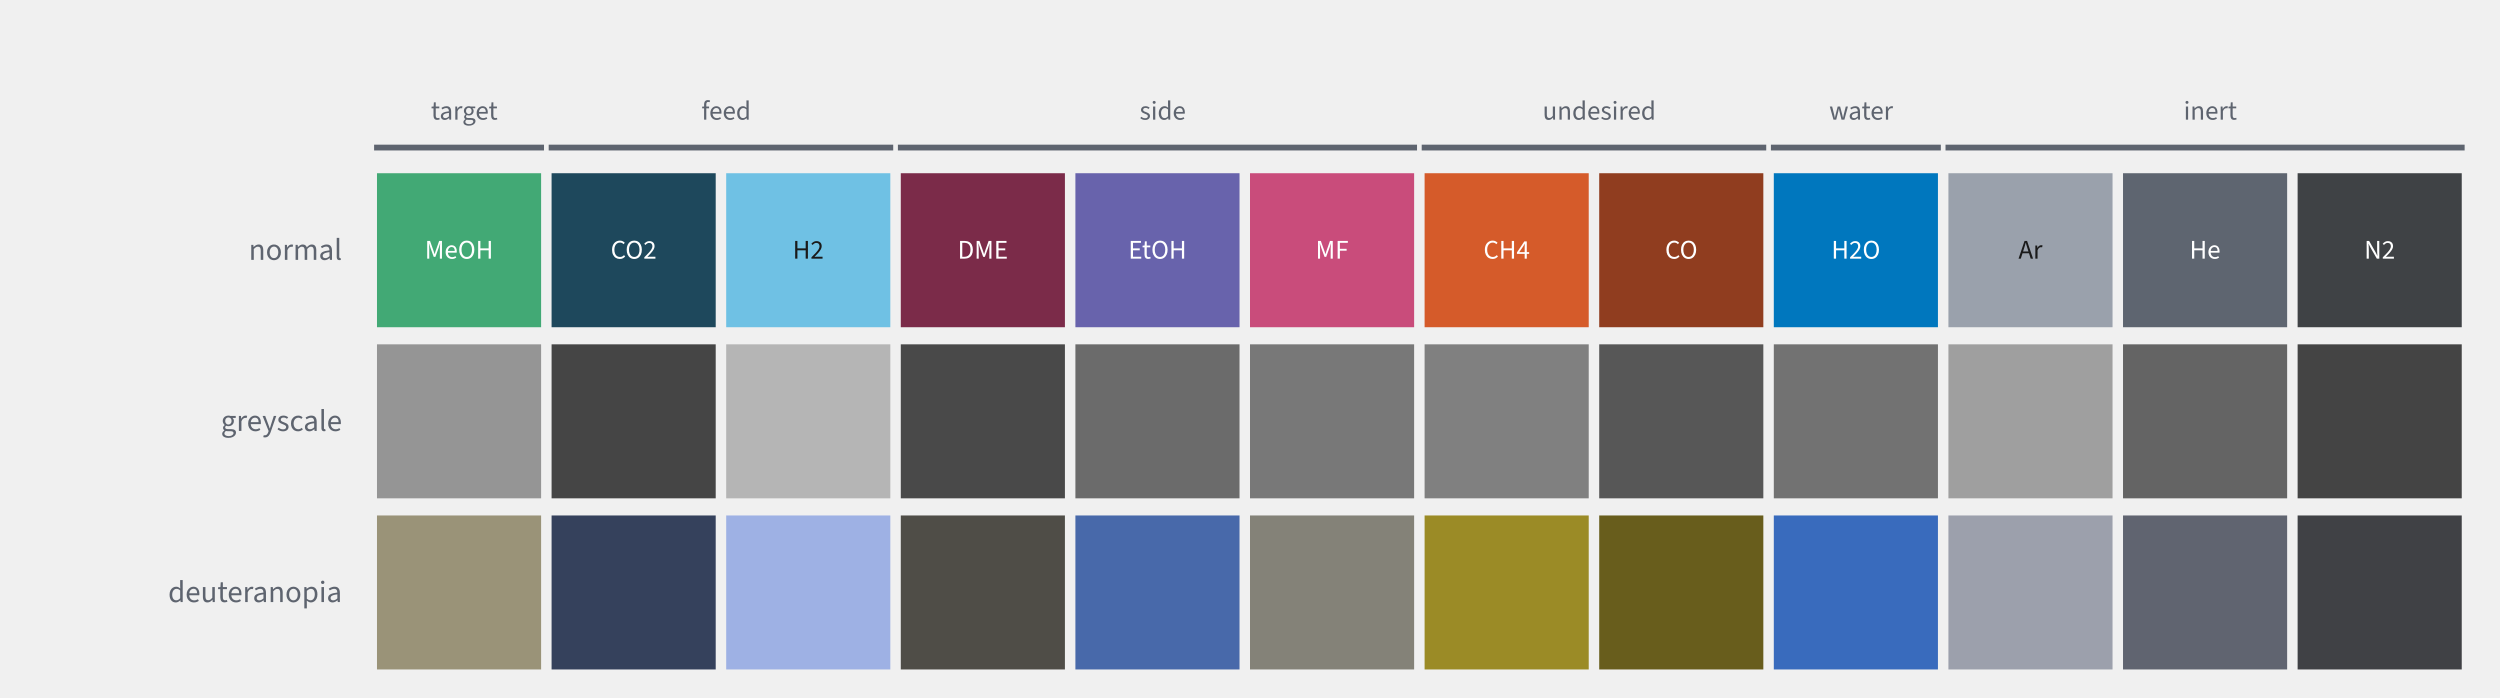
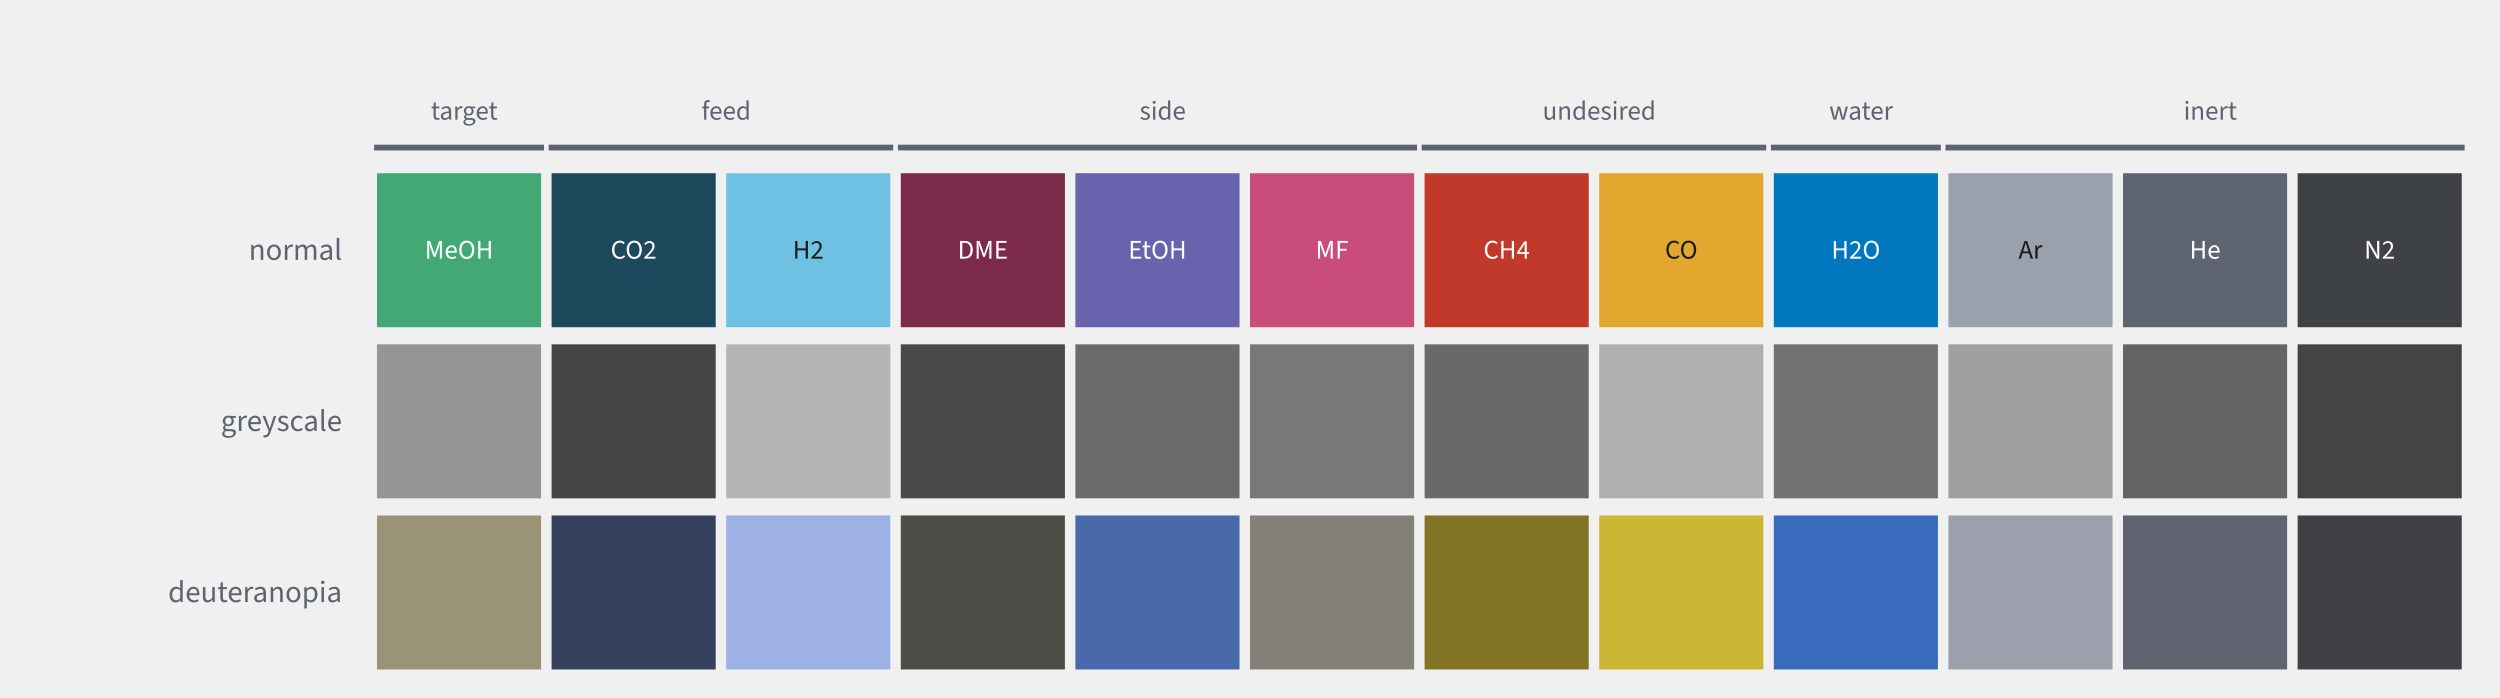
<svg xmlns="http://www.w3.org/2000/svg" xmlns:xlink="http://www.w3.org/1999/xlink" width="648pt" height="180.72pt" viewBox="0 0 648 180.72" version="1.1">
  <defs>
    <style type="text/css">*{stroke-linejoin: round; stroke-linecap: butt}</style>
  </defs>
  <g id="figure_1">
    <g id="patch_1">
      <path d="M 0 180.72  L 648 180.72  L 648 0  L 0 0  L 0 180.72  z " style="fill: none" />
    </g>
    <g id="axes_1">
      <g id="patch_2">
-         <path d="M 97.714 84.816  L 140.256 84.816  L 140.256 44.899  L 97.714 44.899  z " clip-path="url(#pf722763785)" style="fill: #42a975" />
+         <path d="M 97.714 84.816  L 140.256 84.816  L 140.256 44.899  L 97.714 44.899  z " clip-path="url(#pae61eca750)" style="fill: #42a975" />
      </g>
      <g id="patch_3">
-         <path d="M 142.971 84.816  L 185.513 84.816  L 185.513 44.899  L 142.971 44.899  z " clip-path="url(#pf722763785)" style="fill: #1e485c" />
+         <path d="M 142.971 84.816  L 185.513 84.816  L 185.513 44.899  L 142.971 44.899  z " clip-path="url(#pae61eca750)" style="fill: #1e485c" />
      </g>
      <g id="patch_4">
-         <path d="M 188.229 84.816  L 230.77 84.816  L 230.77 44.899  L 188.229 44.899  z " clip-path="url(#pf722763785)" style="fill: #6fc1e4" />
+         <path d="M 188.229 84.816  L 230.77 84.816  L 230.77 44.899  L 188.229 44.899  z " clip-path="url(#pae61eca750)" style="fill: #6fc1e4" />
      </g>
      <g id="patch_5">
-         <path d="M 233.486 84.816  L 276.027 84.816  L 276.027 44.899  L 233.486 44.899  z " clip-path="url(#pf722763785)" style="fill: #7b2b49" />
+         <path d="M 233.486 84.816  L 276.027 84.816  L 276.027 44.899  L 233.486 44.899  z " clip-path="url(#pae61eca750)" style="fill: #7b2b49" />
      </g>
      <g id="patch_6">
-         <path d="M 278.743 84.816  L 321.285 84.816  L 321.285 44.899  L 278.743 44.899  z " clip-path="url(#pf722763785)" style="fill: #6863ac" />
+         <path d="M 278.743 84.816  L 321.285 84.816  L 321.285 44.899  L 278.743 44.899  z " clip-path="url(#pae61eca750)" style="fill: #6863ac" />
      </g>
      <g id="patch_7">
-         <path d="M 324 84.816  L 366.542 84.816  L 366.542 44.899  L 324 44.899  z " clip-path="url(#pf722763785)" style="fill: #c94c7b" />
+         <path d="M 324 84.816  L 366.542 84.816  L 366.542 44.899  L 324 44.899  z " clip-path="url(#pae61eca750)" style="fill: #c94c7b" />
      </g>
      <g id="patch_8">
-         <path d="M 369.257 84.816  L 411.799 84.816  L 411.799 44.899  L 369.257 44.899  z " clip-path="url(#pf722763785)" style="fill: #d55b2a" />
+         <path d="M 369.257 84.816  L 411.799 84.816  L 411.799 44.899  L 369.257 44.899  z " clip-path="url(#pae61eca750)" style="fill: #c0392b" />
      </g>
      <g id="patch_9">
-         <path d="M 414.514 84.816  L 457.056 84.816  L 457.056 44.899  L 414.514 44.899  z " clip-path="url(#pf722763785)" style="fill: #903d1f" />
+         <path d="M 414.514 84.816  L 457.056 84.816  L 457.056 44.899  L 414.514 44.899  z " clip-path="url(#pae61eca750)" style="fill: #e1a72e" />
      </g>
      <g id="patch_10">
-         <path d="M 459.771 84.816  L 502.313 84.816  L 502.313 44.899  L 459.771 44.899  z " clip-path="url(#pf722763785)" style="fill: #0077be" />
+         <path d="M 459.771 84.816  L 502.313 84.816  L 502.313 44.899  L 459.771 44.899  z " clip-path="url(#pae61eca750)" style="fill: #0077be" />
      </g>
      <g id="patch_11">
-         <path d="M 505.029 84.816  L 547.57 84.816  L 547.57 44.899  L 505.029 44.899  z " clip-path="url(#pf722763785)" style="fill: #9aa1ac" />
+         <path d="M 505.029 84.816  L 547.57 84.816  L 547.57 44.899  L 505.029 44.899  z " clip-path="url(#pae61eca750)" style="fill: #9aa1ac" />
      </g>
      <g id="patch_12">
-         <path d="M 550.286 84.816  L 592.827 84.816  L 592.827 44.899  L 550.286 44.899  z " clip-path="url(#pf722763785)" style="fill: #5e6570" />
+         <path d="M 550.286 84.816  L 592.827 84.816  L 592.827 44.899  L 550.286 44.899  z " clip-path="url(#pae61eca750)" style="fill: #5e6570" />
      </g>
      <g id="patch_13">
-         <path d="M 595.543 84.816  L 638.085 84.816  L 638.085 44.899  L 595.543 44.899  z " clip-path="url(#pf722763785)" style="fill: #3f4245" />
+         <path d="M 595.543 84.816  L 638.085 84.816  L 638.085 44.899  L 595.543 44.899  z " clip-path="url(#pae61eca750)" style="fill: #3f4245" />
      </g>
      <g id="patch_14">
-         <path d="M 97.714 129.168  L 140.256 129.168  L 140.256 89.251  L 97.714 89.251  z " clip-path="url(#pf722763785)" style="fill: #959595" />
+         <path d="M 97.714 129.168  L 140.256 129.168  L 140.256 89.251  L 97.714 89.251  z " clip-path="url(#pae61eca750)" style="fill: #959595" />
      </g>
      <g id="patch_15">
-         <path d="M 142.971 129.168  L 185.513 129.168  L 185.513 89.251  L 142.971 89.251  z " clip-path="url(#pf722763785)" style="fill: #454545" />
+         <path d="M 142.971 129.168  L 185.513 129.168  L 185.513 89.251  L 142.971 89.251  z " clip-path="url(#pae61eca750)" style="fill: #454545" />
      </g>
      <g id="patch_16">
-         <path d="M 188.229 129.168  L 230.77 129.168  L 230.77 89.251  L 188.229 89.251  z " clip-path="url(#pf722763785)" style="fill: #b5b5b5" />
+         <path d="M 188.229 129.168  L 230.77 129.168  L 230.77 89.251  L 188.229 89.251  z " clip-path="url(#pae61eca750)" style="fill: #b5b5b5" />
      </g>
      <g id="patch_17">
-         <path d="M 233.486 129.168  L 276.027 129.168  L 276.027 89.251  L 233.486 89.251  z " clip-path="url(#pf722763785)" style="fill: #494949" />
+         <path d="M 233.486 129.168  L 276.027 129.168  L 276.027 89.251  L 233.486 89.251  z " clip-path="url(#pae61eca750)" style="fill: #494949" />
      </g>
      <g id="patch_18">
-         <path d="M 278.743 129.168  L 321.285 129.168  L 321.285 89.251  L 278.743 89.251  z " clip-path="url(#pf722763785)" style="fill: #6b6b6b" />
+         <path d="M 278.743 129.168  L 321.285 129.168  L 321.285 89.251  L 278.743 89.251  z " clip-path="url(#pae61eca750)" style="fill: #6b6b6b" />
      </g>
      <g id="patch_19">
-         <path d="M 324 129.168  L 366.542 129.168  L 366.542 89.251  L 324 89.251  z " clip-path="url(#pf722763785)" style="fill: #787878" />
+         <path d="M 324 129.168  L 366.542 129.168  L 366.542 89.251  L 324 89.251  z " clip-path="url(#pae61eca750)" style="fill: #787878" />
      </g>
      <g id="patch_20">
-         <path d="M 369.257 129.168  L 411.799 129.168  L 411.799 89.251  L 369.257 89.251  z " clip-path="url(#pf722763785)" style="fill: #808080" />
+         <path d="M 369.257 129.168  L 411.799 129.168  L 411.799 89.251  L 369.257 89.251  z " clip-path="url(#pae61eca750)" style="fill: #696969" />
      </g>
      <g id="patch_21">
-         <path d="M 414.514 129.168  L 457.056 129.168  L 457.056 89.251  L 414.514 89.251  z " clip-path="url(#pf722763785)" style="fill: #575757" />
+         <path d="M 414.514 129.168  L 457.056 129.168  L 457.056 89.251  L 414.514 89.251  z " clip-path="url(#pae61eca750)" style="fill: #afafaf" />
      </g>
      <g id="patch_22">
-         <path d="M 459.771 129.168  L 502.313 129.168  L 502.313 89.251  L 459.771 89.251  z " clip-path="url(#pf722763785)" style="fill: #727272" />
+         <path d="M 459.771 129.168  L 502.313 129.168  L 502.313 89.251  L 459.771 89.251  z " clip-path="url(#pae61eca750)" style="fill: #727272" />
      </g>
      <g id="patch_23">
-         <path d="M 505.029 129.168  L 547.57 129.168  L 547.57 89.251  L 505.029 89.251  z " clip-path="url(#pf722763785)" style="fill: #9f9f9f" />
+         <path d="M 505.029 129.168  L 547.57 129.168  L 547.57 89.251  L 505.029 89.251  z " clip-path="url(#pae61eca750)" style="fill: #9f9f9f" />
      </g>
      <g id="patch_24">
-         <path d="M 550.286 129.168  L 592.827 129.168  L 592.827 89.251  L 550.286 89.251  z " clip-path="url(#pf722763785)" style="fill: #646464" />
+         <path d="M 550.286 129.168  L 592.827 129.168  L 592.827 89.251  L 550.286 89.251  z " clip-path="url(#pae61eca750)" style="fill: #646464" />
      </g>
      <g id="patch_25">
-         <path d="M 595.543 129.168  L 638.085 129.168  L 638.085 89.251  L 595.543 89.251  z " clip-path="url(#pf722763785)" style="fill: #444444" />
+         <path d="M 595.543 129.168  L 638.085 129.168  L 638.085 89.251  L 595.543 89.251  z " clip-path="url(#pae61eca750)" style="fill: #444444" />
      </g>
      <g id="patch_26">
-         <path d="M 97.714 173.52  L 140.256 173.52  L 140.256 133.603  L 97.714 133.603  z " clip-path="url(#pf722763785)" style="fill: #9a9378" />
+         <path d="M 97.714 173.52  L 140.256 173.52  L 140.256 133.603  L 97.714 133.603  z " clip-path="url(#pae61eca750)" style="fill: #9a9378" />
      </g>
      <g id="patch_27">
-         <path d="M 142.971 173.52  L 185.513 173.52  L 185.513 133.603  L 142.971 133.603  z " clip-path="url(#pf722763785)" style="fill: #35415c" />
+         <path d="M 142.971 173.52  L 185.513 173.52  L 185.513 133.603  L 142.971 133.603  z " clip-path="url(#pae61eca750)" style="fill: #35415c" />
      </g>
      <g id="patch_28">
-         <path d="M 188.229 173.52  L 230.77 173.52  L 230.77 133.603  L 188.229 133.603  z " clip-path="url(#pf722763785)" style="fill: #9eb1e4" />
+         <path d="M 188.229 173.52  L 230.77 173.52  L 230.77 133.603  L 188.229 133.603  z " clip-path="url(#pae61eca750)" style="fill: #9eb1e4" />
      </g>
      <g id="patch_29">
-         <path d="M 233.486 173.52  L 276.027 173.52  L 276.027 133.603  L 233.486 133.603  z " clip-path="url(#pf722763785)" style="fill: #4f4d47" />
+         <path d="M 233.486 173.52  L 276.027 173.52  L 276.027 133.603  L 233.486 133.603  z " clip-path="url(#pae61eca750)" style="fill: #4f4d47" />
      </g>
      <g id="patch_30">
-         <path d="M 278.743 173.52  L 321.285 173.52  L 321.285 133.603  L 278.743 133.603  z " clip-path="url(#pf722763785)" style="fill: #4869aa" />
+         <path d="M 278.743 173.52  L 321.285 173.52  L 321.285 133.603  L 278.743 133.603  z " clip-path="url(#pae61eca750)" style="fill: #4869aa" />
      </g>
      <g id="patch_31">
-         <path d="M 324 173.52  L 366.542 173.52  L 366.542 133.603  L 324 133.603  z " clip-path="url(#pf722763785)" style="fill: #848278" />
+         <path d="M 324 173.52  L 366.542 173.52  L 366.542 133.603  L 324 133.603  z " clip-path="url(#pae61eca750)" style="fill: #848278" />
      </g>
      <g id="patch_32">
-         <path d="M 369.257 173.52  L 411.799 173.52  L 411.799 133.603  L 369.257 133.603  z " clip-path="url(#pf722763785)" style="fill: #9b8b26" />
+         <path d="M 369.257 173.52  L 411.799 173.52  L 411.799 133.603  L 369.257 133.603  z " clip-path="url(#pae61eca750)" style="fill: #827525" />
      </g>
      <g id="patch_33">
-         <path d="M 414.514 173.52  L 457.056 173.52  L 457.056 133.603  L 414.514 133.603  z " clip-path="url(#pf722763785)" style="fill: #685d1c" />
+         <path d="M 414.514 173.52  L 457.056 173.52  L 457.056 133.603  L 414.514 133.603  z " clip-path="url(#pae61eca750)" style="fill: #ccb734" />
      </g>
      <g id="patch_34">
-         <path d="M 459.771 173.52  L 502.313 173.52  L 502.313 133.603  L 459.771 133.603  z " clip-path="url(#pf722763785)" style="fill: #396bbd" />
+         <path d="M 459.771 173.52  L 502.313 173.52  L 502.313 133.603  L 459.771 133.603  z " clip-path="url(#pae61eca750)" style="fill: #396bbd" />
      </g>
      <g id="patch_35">
-         <path d="M 505.029 173.52  L 547.57 173.52  L 547.57 133.603  L 505.029 133.603  z " clip-path="url(#pf722763785)" style="fill: #9ca0ac" />
+         <path d="M 505.029 173.52  L 547.57 173.52  L 547.57 133.603  L 505.029 133.603  z " clip-path="url(#pae61eca750)" style="fill: #9ca0ac" />
      </g>
      <g id="patch_36">
-         <path d="M 550.286 173.52  L 592.827 173.52  L 592.827 133.603  L 550.286 133.603  z " clip-path="url(#pf722763785)" style="fill: #606470" />
+         <path d="M 550.286 173.52  L 592.827 173.52  L 592.827 133.603  L 550.286 133.603  z " clip-path="url(#pae61eca750)" style="fill: #606470" />
      </g>
      <g id="patch_37">
-         <path d="M 595.543 173.52  L 638.085 173.52  L 638.085 133.603  L 595.543 133.603  z " clip-path="url(#pf722763785)" style="fill: #404145" />
+         <path d="M 595.543 173.52  L 638.085 173.52  L 638.085 133.603  L 595.543 133.603  z " clip-path="url(#pae61eca750)" style="fill: #404145" />
      </g>
      <g id="line2d_1">
-         <path d="M 97.714 38.246  L 140.256 38.246  " clip-path="url(#pf722763785)" style="fill: none; stroke: #5e646f; stroke-width: 1.5; stroke-linecap: square" />
+         <path d="M 97.714 38.246  L 140.256 38.246  " clip-path="url(#pae61eca750)" style="fill: none; stroke: #5e646f; stroke-width: 1.5; stroke-linecap: square" />
      </g>
      <g id="line2d_2">
-         <path d="M 142.971 38.246  L 230.77 38.246  " clip-path="url(#pf722763785)" style="fill: none; stroke: #5e646f; stroke-width: 1.5; stroke-linecap: square" />
+         <path d="M 142.971 38.246  L 230.77 38.246  " clip-path="url(#pae61eca750)" style="fill: none; stroke: #5e646f; stroke-width: 1.5; stroke-linecap: square" />
      </g>
      <g id="line2d_3">
-         <path d="M 233.486 38.246  L 366.542 38.246  " clip-path="url(#pf722763785)" style="fill: none; stroke: #5e646f; stroke-width: 1.5; stroke-linecap: square" />
+         <path d="M 233.486 38.246  L 366.542 38.246  " clip-path="url(#pae61eca750)" style="fill: none; stroke: #5e646f; stroke-width: 1.5; stroke-linecap: square" />
      </g>
      <g id="line2d_4">
-         <path d="M 369.257 38.246  L 457.056 38.246  " clip-path="url(#pf722763785)" style="fill: none; stroke: #5e646f; stroke-width: 1.5; stroke-linecap: square" />
+         <path d="M 369.257 38.246  L 457.056 38.246  " clip-path="url(#pae61eca750)" style="fill: none; stroke: #5e646f; stroke-width: 1.5; stroke-linecap: square" />
      </g>
      <g id="line2d_5">
-         <path d="M 459.771 38.246  L 502.313 38.246  " clip-path="url(#pf722763785)" style="fill: none; stroke: #5e646f; stroke-width: 1.5; stroke-linecap: square" />
+         <path d="M 459.771 38.246  L 502.313 38.246  " clip-path="url(#pae61eca750)" style="fill: none; stroke: #5e646f; stroke-width: 1.5; stroke-linecap: square" />
      </g>
      <g id="line2d_6">
-         <path d="M 505.029 38.246  L 638.085 38.246  " clip-path="url(#pf722763785)" style="fill: none; stroke: #5e646f; stroke-width: 1.5; stroke-linecap: square" />
+         <path d="M 505.029 38.246  L 638.085 38.246  " clip-path="url(#pae61eca750)" style="fill: none; stroke: #5e646f; stroke-width: 1.5; stroke-linecap: square" />
      </g>
      <g id="text_1">
        <g style="fill: #5e646f" transform="translate(64.46911 67.3536) scale(0.08 -0.08)">
          <defs>
            <path id="SourceSans3-Regular-29" d="M 525 0  L 525 3110  L 960 3110  L 1005 2662  L 1024 2662  Q 1248 2886 1497 3036  Q 1747 3187 2067 3187  Q 2560 3187 2787 2876  Q 3014 2566 3014 1971  L 3014 0  L 2490 0  L 2490 1901  Q 2490 2342 2352 2537  Q 2214 2733 1901 2733  Q 1664 2733 1475 2611  Q 1286 2490 1050 2253  L 1050 0  L 525 0  z " transform="scale(0.015625)" />
            <path id="SourceSans3-Regular-2a" d="M 1734 -77  Q 1357 -77 1027 115  Q 698 307 496 672  Q 294 1037 294 1549  Q 294 2074 496 2438  Q 698 2803 1027 2995  Q 1357 3187 1734 3187  Q 2118 3187 2444 2995  Q 2771 2803 2972 2438  Q 3174 2074 3174 1549  Q 3174 1037 2972 672  Q 2771 307 2444 115  Q 2118 -77 1734 -77  z M 1734 358  Q 2003 358 2208 508  Q 2413 659 2521 928  Q 2630 1197 2630 1549  Q 2630 1907 2521 2179  Q 2413 2451 2208 2601  Q 2003 2752 1734 2752  Q 1466 2752 1264 2601  Q 1062 2451 950 2179  Q 838 1907 838 1549  Q 838 1197 950 928  Q 1062 659 1264 508  Q 1466 358 1734 358  z " transform="scale(0.015625)" />
            <path id="SourceSans3-Regular-2d" d="M 525 0  L 525 3110  L 960 3110  L 1005 2547  L 1024 2547  Q 1178 2842 1408 3014  Q 1638 3187 1907 3187  Q 2010 3187 2086 3174  Q 2163 3162 2240 3123  L 2125 2675  Q 2054 2694 1993 2704  Q 1933 2714 1837 2714  Q 1638 2714 1424 2554  Q 1210 2394 1050 1997  L 1050 0  L 525 0  z " transform="scale(0.015625)" />
            <path id="SourceSans3-Regular-28" d="M 525 0  L 525 3110  L 960 3110  L 1005 2662  L 1024 2662  Q 1229 2880 1469 3033  Q 1709 3187 1990 3187  Q 2349 3187 2550 3027  Q 2752 2867 2848 2592  Q 3091 2861 3340 3024  Q 3590 3187 3872 3187  Q 4358 3187 4588 2876  Q 4819 2566 4819 1971  L 4819 0  L 4294 0  L 4294 1901  Q 4294 2342 4153 2537  Q 4013 2733 3718 2733  Q 3533 2733 3344 2614  Q 3155 2496 2938 2253  L 2938 0  L 2413 0  L 2413 1901  Q 2413 2342 2272 2537  Q 2131 2733 1830 2733  Q 1478 2733 1050 2253  L 1050 0  L 525 0  z " transform="scale(0.015625)" />
            <path id="SourceSans3-Regular-1c" d="M 1242 -77  Q 986 -77 778 28  Q 570 134 448 329  Q 326 525 326 806  Q 326 1331 787 1600  Q 1248 1869 2246 1978  Q 2240 2170 2185 2349  Q 2131 2528 1990 2637  Q 1850 2746 1600 2746  Q 1331 2746 1094 2646  Q 858 2547 672 2426  L 467 2784  Q 608 2880 800 2973  Q 992 3066 1216 3126  Q 1440 3187 1690 3187  Q 2067 3187 2307 3030  Q 2547 2874 2659 2586  Q 2771 2298 2771 1907  L 2771 0  L 2336 0  L 2291 371  L 2272 371  Q 2048 186 1792 54  Q 1536 -77 1242 -77  z M 1389 358  Q 1619 358 1820 460  Q 2022 563 2246 762  L 2246 1600  Q 1722 1536 1418 1437  Q 1114 1338 979 1190  Q 845 1043 845 838  Q 845 582 1005 470  Q 1165 358 1389 358  z " transform="scale(0.015625)" />
            <path id="SourceSans3-Regular-27" d="M 1082 -58  Q 883 -58 761 22  Q 640 102 582 259  Q 525 416 525 640  L 525 4557  L 1050 4557  L 1050 602  Q 1050 474 1094 426  Q 1139 378 1203 378  Q 1229 378 1251 381  Q 1274 384 1312 390  L 1389 -6  Q 1331 -26 1257 -42  Q 1184 -58 1082 -58  z " transform="scale(0.015625)" />
          </defs>
          <use xlink:href="#SourceSans3-Regular-29" />
          <use xlink:href="#SourceSans3-Regular-2a" transform="translate(54.70312 0)" />
          <use xlink:href="#SourceSans3-Regular-2d" transform="translate(108.9062 0)" />
          <use xlink:href="#SourceSans3-Regular-28" transform="translate(143.6094 0)" />
          <use xlink:href="#SourceSans3-Regular-1c" transform="translate(226.5156 0)" />
          <use xlink:href="#SourceSans3-Regular-27" transform="translate(276.9219 0)" />
        </g>
      </g>
      <g id="text_2">
        <g style="fill: #ffffff" transform="translate(110.0984 67.0416) scale(0.07 -0.07)">
          <defs>
            <path id="SourceSans3-Regular-e" d="M 576 0  L 576 4198  L 1248 4198  L 2042 1952  Q 2118 1741 2185 1529  Q 2253 1318 2323 1082  L 2349 1082  Q 2419 1318 2483 1529  Q 2547 1741 2618 1952  L 3411 4198  L 4077 4198  L 4077 0  L 3578 0  L 3578 2310  Q 3578 2496 3590 2726  Q 3603 2957 3619 3184  Q 3635 3411 3654 3597  L 3629 3597  L 3302 2586  L 2515 416  L 2125 416  L 1338 2586  L 1011 3597  L 986 3597  Q 1005 3411 1021 3184  Q 1037 2957 1049 2726  Q 1062 2496 1062 2310  L 1062 0  L 576 0  z " transform="scale(0.015625)" />
            <path id="SourceSans3-Regular-20" d="M 1786 -77  Q 1370 -77 1027 118  Q 685 314 486 675  Q 288 1037 288 1555  Q 288 2061 493 2425  Q 698 2790 1018 2988  Q 1338 3187 1696 3187  Q 2093 3187 2371 3004  Q 2650 2822 2790 2496  Q 2931 2170 2931 1728  Q 2931 1645 2928 1568  Q 2925 1491 2906 1414  L 666 1414  L 666 1830  L 2458 1830  Q 2458 2278 2262 2518  Q 2067 2758 1702 2758  Q 1491 2758 1286 2640  Q 1082 2522 950 2259  Q 819 1997 819 1562  Q 819 1165 956 896  Q 1094 627 1331 489  Q 1568 352 1850 352  Q 2074 352 2269 416  Q 2464 480 2624 589  L 2816 243  Q 2611 102 2358 12  Q 2106 -77 1786 -77  z " transform="scale(0.015625)" />
            <path id="SourceSans3-Regular-10" d="M 2125 -77  Q 1600 -77 1193 192  Q 787 461 560 953  Q 333 1446 333 2118  Q 333 2790 560 3273  Q 787 3757 1193 4016  Q 1600 4275 2125 4275  Q 2656 4275 3059 4016  Q 3462 3757 3692 3273  Q 3923 2790 3923 2118  Q 3923 1446 3692 953  Q 3462 461 3059 192  Q 2656 -77 2125 -77  z M 2125 397  Q 2502 397 2780 608  Q 3059 819 3212 1206  Q 3366 1594 3366 2118  Q 3366 2637 3212 3014  Q 3059 3392 2780 3600  Q 2502 3808 2125 3808  Q 1754 3808 1472 3600  Q 1190 3392 1036 3014  Q 883 2637 883 2118  Q 883 1594 1036 1206  Q 1190 819 1472 608  Q 1754 397 2125 397  z " transform="scale(0.015625)" />
            <path id="SourceSans3-Regular-9" d="M 576 0  L 576 4198  L 1107 4198  L 1107 2438  L 3066 2438  L 3066 4198  L 3597 4198  L 3597 0  L 3066 0  L 3066 1978  L 1107 1978  L 1107 0  L 576 0  z " transform="scale(0.015625)" />
          </defs>
          <use xlink:href="#SourceSans3-Regular-e" />
          <use xlink:href="#SourceSans3-Regular-20" transform="translate(72.70312 0)" />
          <use xlink:href="#SourceSans3-Regular-10" transform="translate(122.2969 0)" />
          <use xlink:href="#SourceSans3-Regular-9" transform="translate(188.7031 0)" />
        </g>
      </g>
      <g id="text_3">
        <g style="fill: #ffffff" transform="translate(158.2819 67.0416) scale(0.07 -0.07)">
          <defs>
            <path id="SourceSans3-Regular-4" d="M 2170 -77  Q 1645 -77 1225 182  Q 806 442 569 928  Q 333 1414 333 2099  Q 333 2605 470 3008  Q 608 3411 864 3696  Q 1120 3981 1456 4128  Q 1792 4275 2195 4275  Q 2573 4275 2870 4121  Q 3168 3968 3347 3757  L 3059 3430  Q 2893 3610 2678 3709  Q 2464 3808 2202 3808  Q 1811 3808 1513 3600  Q 1216 3392 1049 3011  Q 883 2630 883 2112  Q 883 1581 1043 1197  Q 1203 813 1504 605  Q 1805 397 2208 397  Q 2502 397 2736 509  Q 2970 621 3162 838  L 3443 525  Q 3194 237 2886 80  Q 2579 -77 2170 -77  z " transform="scale(0.015625)" />
            <path id="SourceSans3-Regular-537" d="M 256 0  L 256 320  Q 864 922 1296 1386  Q 1728 1850 1952 2227  Q 2176 2605 2176 2931  Q 2176 3283 1984 3507  Q 1792 3731 1402 3731  Q 1146 3731 928 3590  Q 710 3450 531 3238  L 237 3526  Q 493 3814 784 3987  Q 1075 4160 1466 4160  Q 1843 4160 2118 4009  Q 2394 3859 2541 3590  Q 2688 3322 2688 2963  Q 2688 2566 2467 2176  Q 2246 1786 1862 1357  Q 1478 928 979 416  Q 1146 435 1325 444  Q 1504 454 1664 454  L 2893 454  L 2893 0  L 256 0  z " transform="scale(0.015625)" />
          </defs>
          <use xlink:href="#SourceSans3-Regular-4" />
          <use xlink:href="#SourceSans3-Regular-10" transform="translate(54.1875 0)" />
          <use xlink:href="#SourceSans3-Regular-537" transform="translate(120.5938 0)" />
        </g>
      </g>
      <g id="text_4">
        <g style="fill: #1a1a1a" transform="translate(205.4777 67.0416) scale(0.07 -0.07)">
          <use xlink:href="#SourceSans3-Regular-9" />
          <use xlink:href="#SourceSans3-Regular-537" transform="translate(65.20312 0)" />
        </g>
      </g>
      <g id="text_5">
        <g style="fill: #ffffff" transform="translate(248.2149 67.0416) scale(0.07 -0.07)">
          <defs>
            <path id="SourceSans3-Regular-5" d="M 576 0  L 576 4198  L 1626 4198  Q 2272 4198 2713 3955  Q 3155 3712 3382 3248  Q 3610 2784 3610 2118  Q 3610 1453 3382 976  Q 3155 499 2720 249  Q 2285 0 1651 0  L 576 0  z M 1107 435  L 1587 435  Q 2080 435 2406 636  Q 2733 838 2893 1209  Q 3053 1581 3053 2118  Q 3053 2643 2893 3014  Q 2733 3386 2406 3574  Q 2080 3763 1587 3763  L 1107 3763  L 1107 435  z " transform="scale(0.015625)" />
            <path id="SourceSans3-Regular-6" d="M 576 0  L 576 4198  L 2995 4198  L 2995 3750  L 1107 3750  L 1107 2432  L 2701 2432  L 2701 1978  L 1107 1978  L 1107 454  L 3059 454  L 3059 0  L 576 0  z " transform="scale(0.015625)" />
          </defs>
          <use xlink:href="#SourceSans3-Regular-5" />
          <use xlink:href="#SourceSans3-Regular-e" transform="translate(61.5 0)" />
          <use xlink:href="#SourceSans3-Regular-6" transform="translate(134.2031 0)" />
        </g>
      </g>
      <g id="text_6">
        <g style="fill: #ffffff" transform="translate(292.4641 67.0416) scale(0.07 -0.07)">
          <defs>
            <path id="SourceSans3-Regular-2f" d="M 1504 -58  Q 1011 -58 812 230  Q 614 518 614 979  L 614 2682  L 154 2682  L 154 3078  L 640 3110  L 704 4109  L 1146 4109  L 1146 3110  L 1990 3110  L 1990 2682  L 1146 2682  L 1146 973  Q 1146 691 1251 531  Q 1357 371 1626 371  Q 1709 371 1798 387  Q 1888 403 1978 448  L 2093 77  Q 1971 19 1817 -19  Q 1664 -58 1504 -58  z " transform="scale(0.015625)" />
          </defs>
          <use xlink:href="#SourceSans3-Regular-6" />
          <use xlink:href="#SourceSans3-Regular-2f" transform="translate(50.29688 0)" />
          <use xlink:href="#SourceSans3-Regular-10" transform="translate(84.09375 0)" />
          <use xlink:href="#SourceSans3-Regular-9" transform="translate(150.5 0)" />
        </g>
      </g>
      <g id="text_7">
        <g style="fill: #ffffff" transform="translate(340.997 67.0416) scale(0.07 -0.07)">
          <defs>
            <path id="SourceSans3-Regular-7" d="M 576 0  L 576 4198  L 2995 4198  L 2995 3750  L 1107 3750  L 1107 2330  L 2707 2330  L 2707 1882  L 1107 1882  L 1107 0  L 576 0  z " transform="scale(0.015625)" />
          </defs>
          <use xlink:href="#SourceSans3-Regular-e" />
          <use xlink:href="#SourceSans3-Regular-7" transform="translate(72.70312 0)" />
        </g>
      </g>
      <g id="text_8">
        <g style="fill: #ffffff" transform="translate(384.508 67.0416) scale(0.07 -0.07)">
          <defs>
            <path id="SourceSans3-Regular-539" d="M 1946 0  L 1946 2733  Q 1946 2893 1958 3126  Q 1971 3360 1978 3520  L 1952 3520  Q 1875 3373 1792 3235  Q 1709 3098 1619 2944  L 666 1549  L 3002 1549  L 3002 1126  L 109 1126  L 109 1472  L 1856 4083  L 2445 4083  L 2445 0  L 1946 0  z " transform="scale(0.015625)" />
          </defs>
          <use xlink:href="#SourceSans3-Regular-4" />
          <use xlink:href="#SourceSans3-Regular-9" transform="translate(57.09375 0)" />
          <use xlink:href="#SourceSans3-Regular-539" transform="translate(122.2969 0)" />
        </g>
      </g>
      <g id="text_9">
-         <g style="fill: #ffffff" transform="translate(431.5644 67.0416) scale(0.07 -0.07)">
+         <g style="fill: #1a1a1a" transform="translate(431.5644 67.0416) scale(0.07 -0.07)">
          <use xlink:href="#SourceSans3-Regular-4" />
          <use xlink:href="#SourceSans3-Regular-10" transform="translate(54.1875 0)" />
        </g>
      </g>
      <g id="text_10">
        <g style="fill: #ffffff" transform="translate(474.6963 67.0416) scale(0.07 -0.07)">
          <use xlink:href="#SourceSans3-Regular-9" />
          <use xlink:href="#SourceSans3-Regular-537" transform="translate(65.20312 0)" />
          <use xlink:href="#SourceSans3-Regular-10" transform="translate(114.9062 0)" />
        </g>
      </g>
      <g id="text_11">
        <g style="fill: #1a1a1a" transform="translate(523.1844 67.0416) scale(0.07 -0.07)">
          <defs>
            <path id="SourceSans3-Regular-2" d="M 19 0  L 1440 4198  L 2042 4198  L 3462 0  L 2899 0  L 2163 2349  Q 2048 2701 1945 3049  Q 1843 3398 1741 3763  L 1715 3763  Q 1619 3398 1516 3049  Q 1414 2701 1299 2349  L 557 0  L 19 0  z M 762 1280  L 762 1702  L 2701 1702  L 2701 1280  L 762 1280  z " transform="scale(0.015625)" />
          </defs>
          <use xlink:href="#SourceSans3-Regular-2" />
          <use xlink:href="#SourceSans3-Regular-2d" transform="translate(54.29688 0)" />
        </g>
      </g>
      <g id="text_12">
        <g style="fill: #ffffff" transform="translate(567.5387 67.0416) scale(0.07 -0.07)">
          <use xlink:href="#SourceSans3-Regular-9" />
          <use xlink:href="#SourceSans3-Regular-20" transform="translate(65.20312 0)" />
        </g>
      </g>
      <g id="text_13">
        <g style="fill: #ffffff" transform="translate(612.8095 67.0416) scale(0.07 -0.07)">
          <defs>
            <path id="SourceSans3-Regular-f" d="M 576 0  L 576 4198  L 1158 4198  L 2650 1587  Q 2771 1376 2880 1149  Q 2989 922 3098 685  L 3123 685  Q 3104 1011 3078 1353  Q 3053 1696 3053 2016  L 3053 4198  L 3565 4198  L 3565 0  L 2982 0  L 1491 2611  Q 1376 2822 1257 3052  Q 1139 3283 1037 3514  L 1011 3514  Q 1037 3200 1059 2867  Q 1082 2534 1082 2195  L 1082 0  L 576 0  z " transform="scale(0.015625)" />
          </defs>
          <use xlink:href="#SourceSans3-Regular-f" />
          <use xlink:href="#SourceSans3-Regular-537" transform="translate(64.70312 0)" />
        </g>
      </g>
      <g id="text_14">
        <g style="fill: #5e646f" transform="translate(57.23036 111.7056) scale(0.08 -0.08)">
          <defs>
            <path id="SourceSans3-Regular-22" d="M 1574 -1434  Q 1197 -1434 905 -1334  Q 614 -1235 451 -1049  Q 288 -864 288 -595  Q 288 -397 409 -214  Q 531 -32 742 109  L 742 134  Q 627 211 547 336  Q 467 461 467 640  Q 467 838 579 985  Q 691 1133 806 1216  L 806 1242  Q 659 1370 531 1587  Q 403 1805 403 2080  Q 403 2419 566 2668  Q 730 2918 995 3052  Q 1261 3187 1574 3187  Q 1702 3187 1817 3164  Q 1933 3142 2016 3110  L 3098 3110  L 3098 2707  L 2451 2707  L 2451 2682  Q 2566 2579 2640 2425  Q 2714 2272 2714 2061  Q 2714 1728 2560 1488  Q 2406 1248 2150 1117  Q 1894 986 1574 986  Q 1459 986 1337 1014  Q 1216 1043 1107 1094  Q 1030 1024 969 941  Q 909 858 909 723  Q 909 576 1027 480  Q 1146 384 1459 384  L 2061 384  Q 2605 384 2877 208  Q 3149 32 3149 -358  Q 3149 -646 2957 -889  Q 2765 -1133 2409 -1283  Q 2054 -1434 1574 -1434  z M 1574 1338  Q 1754 1338 1904 1430  Q 2054 1523 2144 1689  Q 2234 1856 2234 2080  Q 2234 2426 2042 2614  Q 1850 2803 1574 2803  Q 1299 2803 1107 2614  Q 915 2426 915 2080  Q 915 1856 1004 1689  Q 1094 1523 1244 1430  Q 1395 1338 1574 1338  z M 1651 -1069  Q 1946 -1069 2166 -979  Q 2387 -890 2512 -742  Q 2637 -595 2637 -435  Q 2637 -218 2473 -134  Q 2310 -51 2010 -51  L 1472 -51  Q 1382 -51 1276 -38  Q 1171 -26 1069 0  Q 896 -122 822 -256  Q 749 -390 749 -525  Q 749 -774 989 -921  Q 1229 -1069 1651 -1069  z " transform="scale(0.015625)" />
            <path id="SourceSans3-Regular-34" d="M 576 -1338  Q 474 -1338 381 -1318  Q 288 -1299 211 -1274  L 326 -864  Q 384 -883 441 -892  Q 499 -902 550 -902  Q 819 -902 988 -713  Q 1158 -525 1254 -237  L 1325 -6  L 77 3110  L 621 3110  L 1254 1389  Q 1331 1190 1408 960  Q 1485 730 1555 512  L 1581 512  Q 1651 730 1718 957  Q 1786 1184 1843 1389  L 2400 3110  L 2912 3110  L 1741 -256  Q 1632 -563 1478 -809  Q 1325 -1056 1107 -1197  Q 890 -1338 576 -1338  z " transform="scale(0.015625)" />
            <path id="SourceSans3-Regular-2e" d="M 1338 -77  Q 998 -77 694 41  Q 390 160 179 371  L 422 678  Q 627 512 848 422  Q 1069 333 1357 333  Q 1664 333 1817 477  Q 1971 621 1971 819  Q 1971 979 1865 1084  Q 1760 1190 1603 1264  Q 1446 1338 1267 1402  Q 1037 1485 825 1597  Q 614 1709 483 1878  Q 352 2048 352 2304  Q 352 2682 637 2934  Q 922 3187 1427 3187  Q 1715 3187 1964 3088  Q 2214 2989 2394 2835  L 2150 2534  Q 1984 2650 1811 2714  Q 1638 2778 1427 2778  Q 1133 2778 995 2643  Q 858 2509 858 2330  Q 858 2189 941 2096  Q 1024 2003 1174 1932  Q 1325 1862 1517 1798  Q 1760 1709 1981 1597  Q 2202 1485 2339 1309  Q 2477 1133 2477 851  Q 2477 595 2345 387  Q 2214 179 1961 51  Q 1709 -77 1338 -77  z " transform="scale(0.015625)" />
            <path id="SourceSans3-Regular-1e" d="M 1760 -77  Q 1344 -77 1011 115  Q 678 307 486 672  Q 294 1037 294 1549  Q 294 2074 502 2438  Q 710 2803 1052 2995  Q 1395 3187 1792 3187  Q 2099 3187 2320 3084  Q 2541 2982 2701 2822  L 2438 2496  Q 2323 2611 2166 2678  Q 2010 2746 1811 2746  Q 1536 2746 1315 2595  Q 1094 2445 966 2176  Q 838 1907 838 1549  Q 838 1197 960 928  Q 1082 659 1299 508  Q 1517 358 1805 358  Q 2022 358 2208 441  Q 2394 525 2528 653  L 2758 333  Q 2560 147 2310 35  Q 2061 -77 1760 -77  z " transform="scale(0.015625)" />
          </defs>
          <use xlink:href="#SourceSans3-Regular-22" />
          <use xlink:href="#SourceSans3-Regular-2d" transform="translate(50.40625 0)" />
          <use xlink:href="#SourceSans3-Regular-20" transform="translate(84.10938 0)" />
          <use xlink:href="#SourceSans3-Regular-34" transform="translate(134.2031 0)" />
          <use xlink:href="#SourceSans3-Regular-2e" transform="translate(180.9062 0)" />
          <use xlink:href="#SourceSans3-Regular-1e" transform="translate(222.8125 0)" />
          <use xlink:href="#SourceSans3-Regular-1c" transform="translate(267.4062 0)" />
          <use xlink:href="#SourceSans3-Regular-27" transform="translate(317.8125 0)" />
          <use xlink:href="#SourceSans3-Regular-20" transform="translate(343.3125 0)" />
        </g>
      </g>
      <g id="text_15">
        <g style="fill: #5e646f" transform="translate(43.57536 156.0576) scale(0.08 -0.08)">
          <defs>
            <path id="SourceSans3-Regular-1f" d="M 1587 -77  Q 998 -77 649 348  Q 301 774 301 1549  Q 301 2054 489 2422  Q 678 2790 985 2988  Q 1293 3187 1651 3187  Q 1926 3187 2121 3094  Q 2317 3002 2522 2829  L 2496 3360  L 2496 4557  L 3027 4557  L 3027 0  L 2592 0  L 2547 365  L 2528 365  Q 2349 186 2105 54  Q 1862 -77 1587 -77  z M 1702 365  Q 1920 365 2112 473  Q 2304 582 2496 794  L 2496 2419  Q 2304 2598 2118 2672  Q 1933 2746 1741 2746  Q 1491 2746 1289 2595  Q 1088 2445 966 2179  Q 845 1914 845 1555  Q 845 998 1069 681  Q 1293 365 1702 365  z " transform="scale(0.015625)" />
            <path id="SourceSans3-Regular-30" d="M 1434 -77  Q 941 -77 713 233  Q 486 544 486 1139  L 486 3110  L 1011 3110  L 1011 1210  Q 1011 774 1148 579  Q 1286 384 1594 384  Q 1830 384 2019 509  Q 2208 634 2432 902  L 2432 3110  L 2957 3110  L 2957 0  L 2522 0  L 2477 486  L 2458 486  Q 2246 230 2000 76  Q 1754 -77 1434 -77  z " transform="scale(0.015625)" />
            <path id="SourceSans3-Regular-2b" d="M 525 -1312  L 525 3110  L 960 3110  L 1005 2752  L 1024 2752  Q 1235 2931 1491 3059  Q 1747 3187 2016 3187  Q 2413 3187 2688 2992  Q 2963 2797 3104 2441  Q 3245 2086 3245 1600  Q 3245 1075 3056 697  Q 2867 320 2560 121  Q 2253 -77 1901 -77  Q 1690 -77 1472 19  Q 1254 115 1037 282  L 1050 -262  L 1050 -1312  L 525 -1312  z M 1811 365  Q 2067 365 2268 512  Q 2470 659 2585 937  Q 2701 1216 2701 1600  Q 2701 1939 2617 2198  Q 2534 2458 2355 2602  Q 2176 2746 1882 2746  Q 1690 2746 1485 2640  Q 1280 2534 1050 2323  L 1050 691  Q 1267 512 1462 438  Q 1658 365 1811 365  z " transform="scale(0.015625)" />
            <path id="SourceSans3-Regular-24" d="M 525 0  L 525 3110  L 1050 3110  L 1050 0  L 525 0  z M 787 3750  Q 633 3750 534 3846  Q 435 3942 435 4096  Q 435 4250 534 4346  Q 633 4442 787 4442  Q 941 4442 1040 4346  Q 1139 4250 1139 4096  Q 1139 3942 1040 3846  Q 941 3750 787 3750  z " transform="scale(0.015625)" />
          </defs>
          <use xlink:href="#SourceSans3-Regular-1f" />
          <use xlink:href="#SourceSans3-Regular-20" transform="translate(55.5 0)" />
          <use xlink:href="#SourceSans3-Regular-30" transform="translate(105.0938 0)" />
          <use xlink:href="#SourceSans3-Regular-2f" transform="translate(159.5 0)" />
          <use xlink:href="#SourceSans3-Regular-20" transform="translate(191.8906 0)" />
          <use xlink:href="#SourceSans3-Regular-2d" transform="translate(241.4844 0)" />
          <use xlink:href="#SourceSans3-Regular-1c" transform="translate(273.7812 0)" />
          <use xlink:href="#SourceSans3-Regular-29" transform="translate(324.1875 0)" />
          <use xlink:href="#SourceSans3-Regular-2a" transform="translate(378.8906 0)" />
          <use xlink:href="#SourceSans3-Regular-2b" transform="translate(433.0938 0)" />
          <use xlink:href="#SourceSans3-Regular-24" transform="translate(488.5938 0)" />
          <use xlink:href="#SourceSans3-Regular-1c" transform="translate(513.1875 0)" />
        </g>
      </g>
      <g id="text_16">
        <g style="fill: #5e646f" transform="translate(111.6907 31.0112) scale(0.07 -0.07)">
          <use xlink:href="#SourceSans3-Regular-2f" />
          <use xlink:href="#SourceSans3-Regular-1c" transform="translate(31.70312 0)" />
          <use xlink:href="#SourceSans3-Regular-2d" transform="translate(82.10938 0)" />
          <use xlink:href="#SourceSans3-Regular-22" transform="translate(115.8125 0)" />
          <use xlink:href="#SourceSans3-Regular-20" transform="translate(164.8125 0)" />
          <use xlink:href="#SourceSans3-Regular-2f" transform="translate(213.4062 0)" />
        </g>
      </g>
      <g id="text_17">
        <g style="fill: #5e646f" transform="translate(181.8274 31.0112) scale(0.07 -0.07)">
          <defs>
            <path id="SourceSans3-Regular-21" d="M 614 0  L 614 3603  Q 614 3917 710 4150  Q 806 4384 1008 4509  Q 1210 4634 1523 4634  Q 1664 4634 1801 4605  Q 1939 4576 2042 4531  L 1926 4147  Q 1741 4205 1574 4205  Q 1357 4205 1248 4054  Q 1139 3904 1139 3603  L 1139 0  L 614 0  z M 154 2682  L 154 3078  L 640 3110  L 1798 3110  L 1798 2682  L 154 2682  z " transform="scale(0.015625)" />
          </defs>
          <use xlink:href="#SourceSans3-Regular-21" />
          <use xlink:href="#SourceSans3-Regular-20" transform="translate(28.20312 0)" />
          <use xlink:href="#SourceSans3-Regular-20" transform="translate(77.79688 0)" />
          <use xlink:href="#SourceSans3-Regular-1f" transform="translate(127.3906 0)" />
        </g>
      </g>
      <g id="text_18">
        <g style="fill: #5e646f" transform="translate(295.3656 31.0112) scale(0.07 -0.07)">
          <use xlink:href="#SourceSans3-Regular-2e" />
          <use xlink:href="#SourceSans3-Regular-24" transform="translate(41.90625 0)" />
          <use xlink:href="#SourceSans3-Regular-1f" transform="translate(66.5 0)" />
          <use xlink:href="#SourceSans3-Regular-20" transform="translate(122 0)" />
        </g>
      </g>
      <g id="text_19">
        <g style="fill: #5e646f" transform="translate(399.8318 31.0112) scale(0.07 -0.07)">
          <use xlink:href="#SourceSans3-Regular-30" />
          <use xlink:href="#SourceSans3-Regular-29" transform="translate(54.40625 0)" />
          <use xlink:href="#SourceSans3-Regular-1f" transform="translate(109.1094 0)" />
          <use xlink:href="#SourceSans3-Regular-20" transform="translate(164.6094 0)" />
          <use xlink:href="#SourceSans3-Regular-2e" transform="translate(214.2031 0)" />
          <use xlink:href="#SourceSans3-Regular-24" transform="translate(256.1094 0)" />
          <use xlink:href="#SourceSans3-Regular-2d" transform="translate(280.7031 0)" />
          <use xlink:href="#SourceSans3-Regular-20" transform="translate(314.4062 0)" />
          <use xlink:href="#SourceSans3-Regular-1f" transform="translate(364 0)" />
        </g>
      </g>
      <g id="text_20">
        <g style="fill: #5e646f" transform="translate(474.1192 31.0112) scale(0.07 -0.07)">
          <defs>
            <path id="SourceSans3-Regular-32" d="M 1018 0  L 154 3110  L 704 3110  L 1158 1312  Q 1210 1101 1254 889  Q 1299 678 1338 429  L 1363 429  Q 1414 678 1462 889  Q 1510 1101 1562 1312  L 2022 3110  L 2598 3110  L 3066 1312  Q 3123 1101 3171 889  Q 3219 678 3270 429  L 3296 429  Q 3347 678 3392 889  Q 3437 1101 3482 1312  L 3936 3110  L 4448 3110  L 3610 0  L 2925 0  L 2509 1664  Q 2458 1882 2410 2096  Q 2362 2310 2310 2586  L 2285 2586  Q 2240 2310 2192 2092  Q 2144 1875 2086 1664  L 1670 0  L 1018 0  z " transform="scale(0.015625)" />
          </defs>
          <use xlink:href="#SourceSans3-Regular-32" />
          <use xlink:href="#SourceSans3-Regular-1c" transform="translate(70.90625 0)" />
          <use xlink:href="#SourceSans3-Regular-2f" transform="translate(119.9062 0)" />
          <use xlink:href="#SourceSans3-Regular-20" transform="translate(152.2969 0)" />
          <use xlink:href="#SourceSans3-Regular-2d" transform="translate(201.8906 0)" />
        </g>
      </g>
      <g id="text_21">
        <g style="fill: #5e646f" transform="translate(566.0056 31.0112) scale(0.07 -0.07)">
          <use xlink:href="#SourceSans3-Regular-24" />
          <use xlink:href="#SourceSans3-Regular-29" transform="translate(24.59375 0)" />
          <use xlink:href="#SourceSans3-Regular-20" transform="translate(79.29688 0)" />
          <use xlink:href="#SourceSans3-Regular-2d" transform="translate(128.8906 0)" />
          <use xlink:href="#SourceSans3-Regular-2f" transform="translate(163.5938 0)" />
        </g>
      </g>
    </g>
  </g>
  <defs>
-     <clipPath id="pf722763785">
+     <clipPath id="pae61eca750">
      <rect x="7.2" y="7.2" width="633.6" height="166.32" />
    </clipPath>
  </defs>
</svg>
